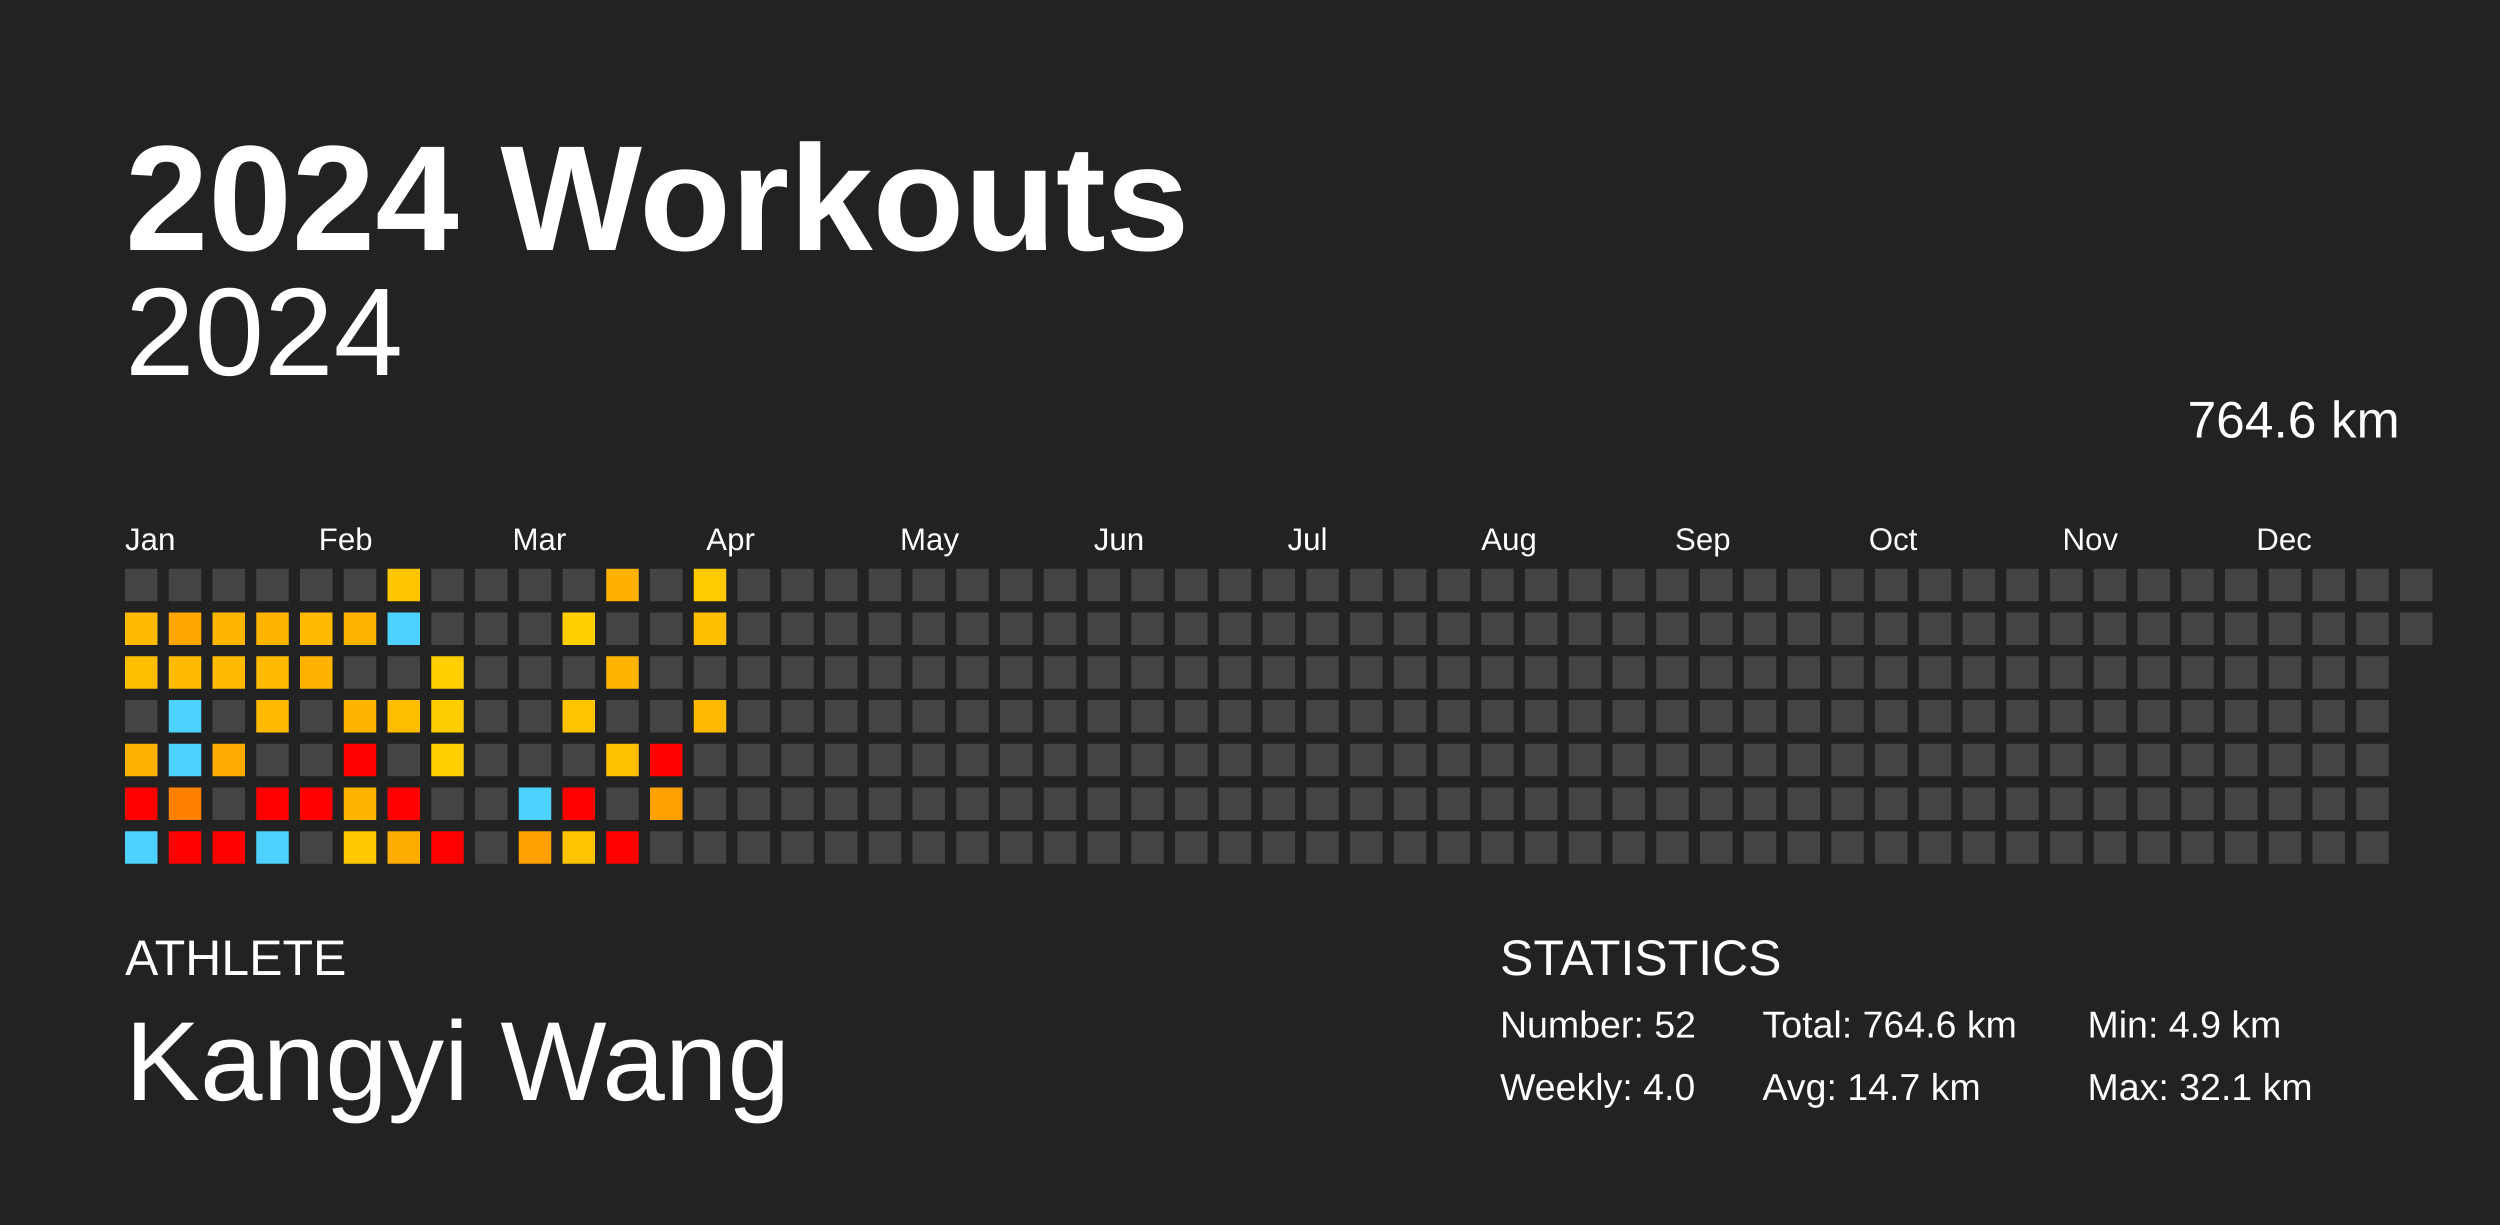
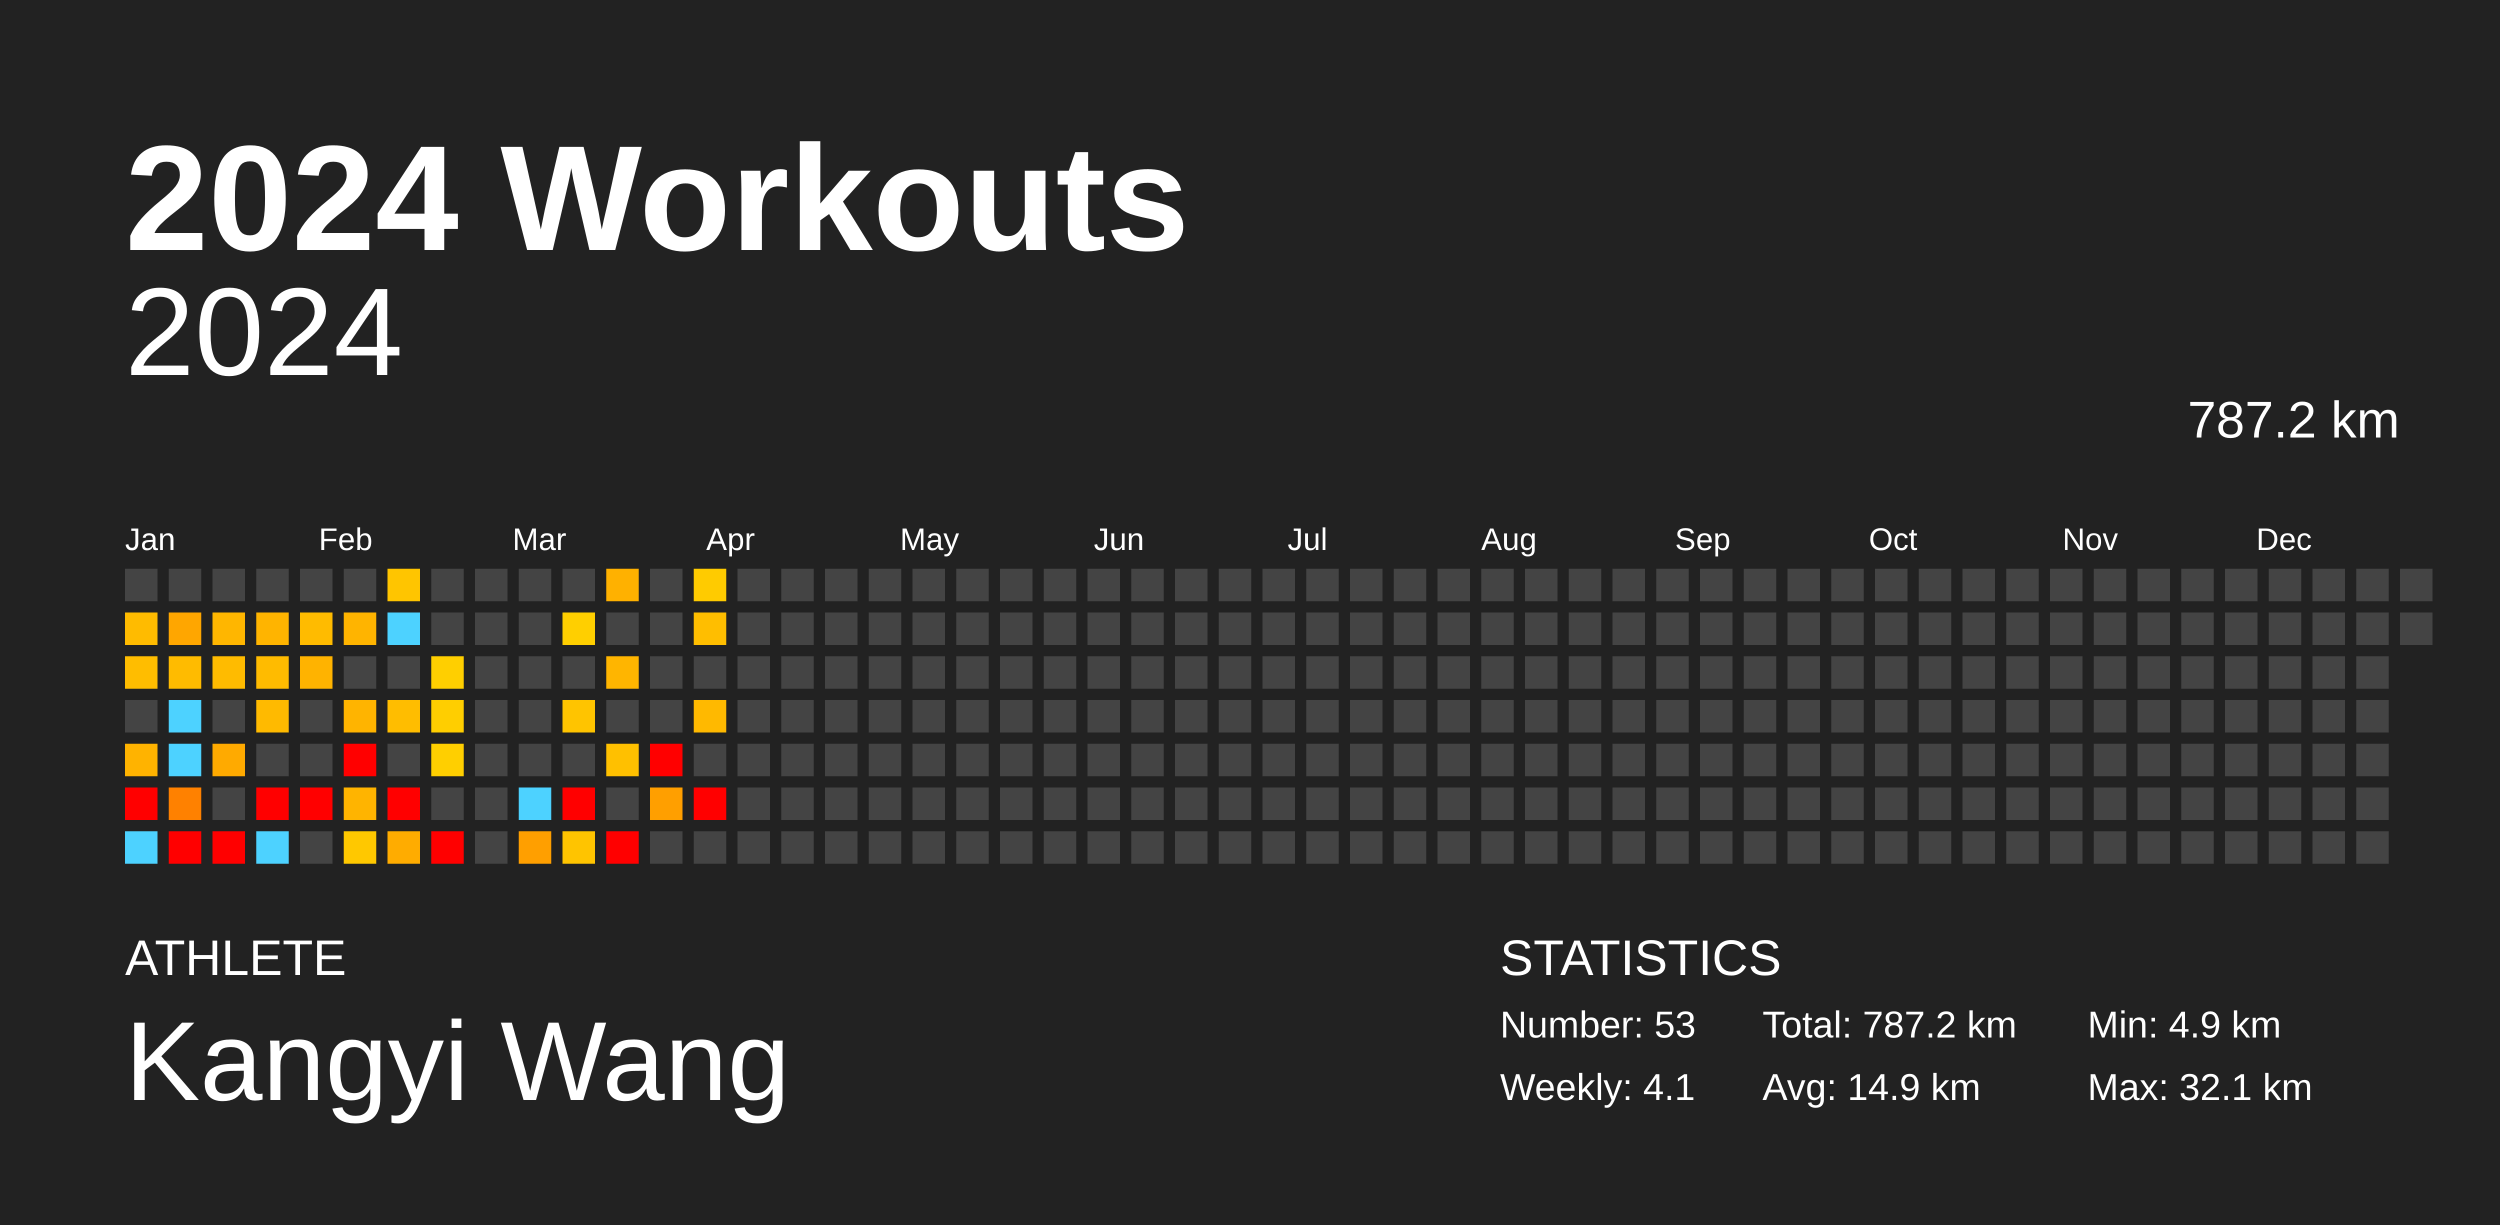
<svg xmlns="http://www.w3.org/2000/svg" baseProfile="full" height="98mm" version="1.1" viewBox="0,0,200,98" width="200mm">
  <defs />
  <rect fill="#222222" height="98" width="200" x="0" y="0" />
  <text fill="#FFFFFF" style="font-size:12px; font-family:Arial; font-weight:bold;" x="10" y="20">2024 Workouts</text>
  <text fill="#FFFFFF" style="font-size:4px; font-family:Arial" x="10" y="78">ATHLETE</text>
  <text fill="#FFFFFF" style="font-size:9px; font-family:Arial" x="10" y="88">Kangyi Wang</text>
  <text fill="#FFFFFF" style="font-size:4px; font-family:Arial" x="120" y="78">STATISTICS</text>
-   <text fill="#FFFFFF" style="font-size:3px; font-family:Arial" x="120" y="83">Number: 52</text>
-   <text fill="#FFFFFF" style="font-size:3px; font-family:Arial" x="120" y="88">Weekly: 4.0</text>
-   <text fill="#FFFFFF" style="font-size:3px; font-family:Arial" x="141" y="83">Total: 764.6 km</text>
-   <text fill="#FFFFFF" style="font-size:3px; font-family:Arial" x="141" y="88">Avg: 14.7 km</text>
+   <text fill="#FFFFFF" style="font-size:3px; font-family:Arial" x="120" y="83">Number: 53</text>
+   <text fill="#FFFFFF" style="font-size:3px; font-family:Arial" x="120" y="88">Weekly: 4.1</text>
+   <text fill="#FFFFFF" style="font-size:3px; font-family:Arial" x="141" y="83">Total: 787.2 km</text>
+   <text fill="#FFFFFF" style="font-size:3px; font-family:Arial" x="141" y="88">Avg: 14.9 km</text>
  <text fill="#FFFFFF" style="font-size:3px; font-family:Arial" x="167" y="83">Min: 4.9 km</text>
  <text fill="#FFFFFF" style="font-size:3px; font-family:Arial" x="167" y="88">Max: 32.1 km</text>
  <text alignment-baseline="hanging" fill="#FFFFFF" style="font-size:10.0px; font-family:Arial;" x="10" y="30">2024</text>
-   <text alignment-baseline="hanging" fill="#FFFFFF" style="font-size:4.125px; font-family:Arial;" x="175" y="35">764.6 km</text>
+   <text alignment-baseline="hanging" fill="#FFFFFF" style="font-size:4.125px; font-family:Arial;" x="175" y="35">787.2 km</text>
  <text fill="#FFFFFF" style="font-size:2.5px; font-family:Arial" x="10.0" y="44">Jan</text>
  <text fill="#FFFFFF" style="font-size:2.5px; font-family:Arial" x="25.5" y="44">Feb</text>
  <text fill="#FFFFFF" style="font-size:2.5px; font-family:Arial" x="41.0" y="44">Mar</text>
  <text fill="#FFFFFF" style="font-size:2.5px; font-family:Arial" x="56.5" y="44">Apr</text>
  <text fill="#FFFFFF" style="font-size:2.5px; font-family:Arial" x="72.0" y="44">May</text>
  <text fill="#FFFFFF" style="font-size:2.5px; font-family:Arial" x="87.5" y="44">Jun</text>
  <text fill="#FFFFFF" style="font-size:2.5px; font-family:Arial" x="103.0" y="44">Jul</text>
  <text fill="#FFFFFF" style="font-size:2.5px; font-family:Arial" x="118.5" y="44">Aug</text>
  <text fill="#FFFFFF" style="font-size:2.5px; font-family:Arial" x="134.0" y="44">Sep</text>
  <text fill="#FFFFFF" style="font-size:2.5px; font-family:Arial" x="149.5" y="44">Oct</text>
  <text fill="#FFFFFF" style="font-size:2.5px; font-family:Arial" x="165.0" y="44">Nov</text>
  <text fill="#FFFFFF" style="font-size:2.5px; font-family:Arial" x="180.5" y="44">Dec</text>
  <rect fill="#444444" height="2.6" width="2.6" x="10.0" y="45.5" />
  <rect fill="#ffbb00" height="2.6" width="2.6" x="10.0" y="49.0" />
  <rect fill="#ffbd00" height="2.6" width="2.6" x="10.0" y="52.5" />
  <rect fill="#444444" height="2.6" width="2.6" x="10.0" y="56.0" />
  <rect fill="#ffb300" height="2.6" width="2.6" x="10.0" y="59.5" />
  <rect fill="red" height="2.6" width="2.6" x="10.0" y="63.0" />
  <rect fill="#4dd2ff" height="2.6" width="2.6" x="10.0" y="66.5" />
  <rect fill="#444444" height="2.6" width="2.6" x="13.5" y="45.5" />
  <rect fill="#ffa600" height="2.6" width="2.6" x="13.5" y="49.0" />
  <rect fill="#ffbb00" height="2.6" width="2.6" x="13.5" y="52.5" />
  <rect fill="#4dd2ff" height="2.6" width="2.6" x="13.5" y="56.0" />
  <rect fill="#4dd2ff" height="2.6" width="2.6" x="13.5" y="59.5" />
  <rect fill="#ff8100" height="2.6" width="2.6" x="13.5" y="63.0" />
  <rect fill="red" height="2.6" width="2.6" x="13.5" y="66.5" />
  <rect fill="#444444" height="2.6" width="2.6" x="17.0" y="45.5" />
  <rect fill="#ffb600" height="2.6" width="2.6" x="17.0" y="49.0" />
  <rect fill="#ffbb00" height="2.6" width="2.6" x="17.0" y="52.5" />
  <rect fill="#444444" height="2.6" width="2.6" x="17.0" y="56.0" />
  <rect fill="#ffaa00" height="2.6" width="2.6" x="17.0" y="59.5" />
  <rect fill="#444444" height="2.6" width="2.6" x="17.0" y="63.0" />
  <rect fill="red" height="2.6" width="2.6" x="17.0" y="66.5" />
  <rect fill="#444444" height="2.6" width="2.6" x="20.5" y="45.5" />
  <rect fill="#ffb400" height="2.6" width="2.6" x="20.5" y="49.0" />
  <rect fill="#ffbb00" height="2.6" width="2.6" x="20.5" y="52.5" />
  <rect fill="#ffba00" height="2.6" width="2.6" x="20.5" y="56.0" />
  <rect fill="#444444" height="2.6" width="2.6" x="20.5" y="59.5" />
  <rect fill="red" height="2.6" width="2.6" x="20.5" y="63.0" />
  <rect fill="#4dd2ff" height="2.6" width="2.6" x="20.5" y="66.5" />
  <rect fill="#444444" height="2.6" width="2.6" x="24.0" y="45.5" />
  <rect fill="#ffbb00" height="2.6" width="2.6" x="24.0" y="49.0" />
  <rect fill="#ffb300" height="2.6" width="2.6" x="24.0" y="52.5" />
  <rect fill="#444444" height="2.6" width="2.6" x="24.0" y="56.0" />
  <rect fill="#444444" height="2.6" width="2.6" x="24.0" y="59.5" />
  <rect fill="red" height="2.6" width="2.6" x="24.0" y="63.0" />
  <rect fill="#444444" height="2.6" width="2.6" x="24.0" y="66.5" />
  <rect fill="#444444" height="2.6" width="2.6" x="27.5" y="45.5" />
  <rect fill="#ffb400" height="2.6" width="2.6" x="27.5" y="49.0" />
  <rect fill="#444444" height="2.6" width="2.6" x="27.5" y="52.5" />
  <rect fill="#ffb400" height="2.6" width="2.6" x="27.5" y="56.0" />
  <rect fill="red" height="2.6" width="2.6" x="27.5" y="59.5" />
  <rect fill="#ffb400" height="2.6" width="2.6" x="27.5" y="63.0" />
  <rect fill="#ffc800" height="2.6" width="2.6" x="27.5" y="66.5" />
  <rect fill="#ffc500" height="2.6" width="2.6" x="31.0" y="45.5" />
  <rect fill="#4dd2ff" height="2.6" width="2.6" x="31.0" y="49.0" />
  <rect fill="#444444" height="2.6" width="2.6" x="31.0" y="52.5" />
  <rect fill="#ffbd00" height="2.6" width="2.6" x="31.0" y="56.0" />
  <rect fill="#444444" height="2.6" width="2.6" x="31.0" y="59.5" />
  <rect fill="red" height="2.6" width="2.6" x="31.0" y="63.0" />
  <rect fill="#ffac00" height="2.6" width="2.6" x="31.0" y="66.5" />
  <rect fill="#444444" height="2.6" width="2.6" x="34.5" y="45.5" />
  <rect fill="#444444" height="2.6" width="2.6" x="34.5" y="49.0" />
  <rect fill="#ffcf00" height="2.6" width="2.6" x="34.5" y="52.5" />
  <rect fill="#ffce00" height="2.6" width="2.6" x="34.5" y="56.0" />
  <rect fill="#ffcf00" height="2.6" width="2.6" x="34.5" y="59.5" />
  <rect fill="#444444" height="2.6" width="2.6" x="34.5" y="63.0" />
  <rect fill="red" height="2.6" width="2.6" x="34.5" y="66.5" />
  <rect fill="#444444" height="2.6" width="2.6" x="38.0" y="45.5" />
  <rect fill="#444444" height="2.6" width="2.6" x="38.0" y="49.0" />
  <rect fill="#444444" height="2.6" width="2.6" x="38.0" y="52.5" />
  <rect fill="#444444" height="2.6" width="2.6" x="38.0" y="56.0" />
  <rect fill="#444444" height="2.6" width="2.6" x="38.0" y="59.5" />
  <rect fill="#444444" height="2.6" width="2.6" x="38.0" y="63.0" />
  <rect fill="#444444" height="2.6" width="2.6" x="38.0" y="66.5" />
  <rect fill="#444444" height="2.6" width="2.6" x="41.5" y="45.5" />
  <rect fill="#444444" height="2.6" width="2.6" x="41.5" y="49.0" />
  <rect fill="#444444" height="2.6" width="2.6" x="41.5" y="52.5" />
  <rect fill="#444444" height="2.6" width="2.6" x="41.5" y="56.0" />
  <rect fill="#444444" height="2.6" width="2.6" x="41.5" y="59.5" />
  <rect fill="#4dd2ff" height="2.6" width="2.6" x="41.5" y="63.0" />
  <rect fill="#ff9f00" height="2.6" width="2.6" x="41.5" y="66.5" />
  <rect fill="#444444" height="2.6" width="2.6" x="45.0" y="45.5" />
  <rect fill="#ffcf00" height="2.6" width="2.6" x="45.0" y="49.0" />
  <rect fill="#444444" height="2.6" width="2.6" x="45.0" y="52.5" />
  <rect fill="#ffc400" height="2.6" width="2.6" x="45.0" y="56.0" />
  <rect fill="#444444" height="2.6" width="2.6" x="45.0" y="59.5" />
  <rect fill="red" height="2.6" width="2.6" x="45.0" y="63.0" />
  <rect fill="#ffc400" height="2.6" width="2.6" x="45.0" y="66.5" />
  <rect fill="#ffb100" height="2.6" width="2.6" x="48.5" y="45.5" />
  <rect fill="#444444" height="2.6" width="2.6" x="48.5" y="49.0" />
  <rect fill="#ffb500" height="2.6" width="2.6" x="48.5" y="52.5" />
  <rect fill="#444444" height="2.6" width="2.6" x="48.5" y="56.0" />
  <rect fill="#ffc000" height="2.6" width="2.6" x="48.5" y="59.5" />
  <rect fill="#444444" height="2.6" width="2.6" x="48.5" y="63.0" />
  <rect fill="red" height="2.6" width="2.6" x="48.5" y="66.5" />
  <rect fill="#444444" height="2.6" width="2.6" x="52.0" y="45.5" />
  <rect fill="#444444" height="2.6" width="2.6" x="52.0" y="49.0" />
  <rect fill="#444444" height="2.6" width="2.6" x="52.0" y="52.5" />
  <rect fill="#444444" height="2.6" width="2.6" x="52.0" y="56.0" />
  <rect fill="red" height="2.6" width="2.6" x="52.0" y="59.5" />
  <rect fill="#ff9f00" height="2.6" width="2.6" x="52.0" y="63.0" />
  <rect fill="#444444" height="2.6" width="2.6" x="52.0" y="66.5" />
  <rect fill="#ffcb00" height="2.6" width="2.6" x="55.5" y="45.5" />
  <rect fill="#ffbe00" height="2.6" width="2.6" x="55.5" y="49.0" />
  <rect fill="#444444" height="2.6" width="2.6" x="55.5" y="52.5" />
  <rect fill="#ffb900" height="2.6" width="2.6" x="55.5" y="56.0" />
  <rect fill="#444444" height="2.6" width="2.6" x="55.5" y="59.5" />
-   <rect fill="#444444" height="2.6" width="2.6" x="55.5" y="63.0" />
+   <rect fill="red" height="2.6" width="2.6" x="55.5" y="63.0" />
  <rect fill="#444444" height="2.6" width="2.6" x="55.5" y="66.5" />
  <rect fill="#444444" height="2.6" width="2.6" x="59.0" y="45.5" />
  <rect fill="#444444" height="2.6" width="2.6" x="59.0" y="49.0" />
  <rect fill="#444444" height="2.6" width="2.6" x="59.0" y="52.5" />
  <rect fill="#444444" height="2.6" width="2.6" x="59.0" y="56.0" />
  <rect fill="#444444" height="2.6" width="2.6" x="59.0" y="59.5" />
  <rect fill="#444444" height="2.6" width="2.6" x="59.0" y="63.0" />
  <rect fill="#444444" height="2.6" width="2.6" x="59.0" y="66.5" />
  <rect fill="#444444" height="2.6" width="2.6" x="62.5" y="45.5" />
  <rect fill="#444444" height="2.6" width="2.6" x="62.5" y="49.0" />
  <rect fill="#444444" height="2.6" width="2.6" x="62.5" y="52.5" />
  <rect fill="#444444" height="2.6" width="2.6" x="62.5" y="56.0" />
  <rect fill="#444444" height="2.6" width="2.6" x="62.5" y="59.5" />
  <rect fill="#444444" height="2.6" width="2.6" x="62.5" y="63.0" />
  <rect fill="#444444" height="2.6" width="2.6" x="62.5" y="66.5" />
  <rect fill="#444444" height="2.6" width="2.6" x="66.0" y="45.5" />
  <rect fill="#444444" height="2.6" width="2.6" x="66.0" y="49.0" />
  <rect fill="#444444" height="2.6" width="2.6" x="66.0" y="52.5" />
  <rect fill="#444444" height="2.6" width="2.6" x="66.0" y="56.0" />
  <rect fill="#444444" height="2.6" width="2.6" x="66.0" y="59.5" />
  <rect fill="#444444" height="2.6" width="2.6" x="66.0" y="63.0" />
  <rect fill="#444444" height="2.6" width="2.6" x="66.0" y="66.5" />
  <rect fill="#444444" height="2.6" width="2.6" x="69.5" y="45.5" />
  <rect fill="#444444" height="2.6" width="2.6" x="69.5" y="49.0" />
  <rect fill="#444444" height="2.6" width="2.6" x="69.5" y="52.5" />
  <rect fill="#444444" height="2.6" width="2.6" x="69.5" y="56.0" />
  <rect fill="#444444" height="2.6" width="2.6" x="69.5" y="59.5" />
  <rect fill="#444444" height="2.6" width="2.6" x="69.5" y="63.0" />
  <rect fill="#444444" height="2.6" width="2.6" x="69.5" y="66.5" />
  <rect fill="#444444" height="2.6" width="2.6" x="73.0" y="45.5" />
  <rect fill="#444444" height="2.6" width="2.6" x="73.0" y="49.0" />
  <rect fill="#444444" height="2.6" width="2.6" x="73.0" y="52.5" />
  <rect fill="#444444" height="2.6" width="2.6" x="73.0" y="56.0" />
  <rect fill="#444444" height="2.6" width="2.6" x="73.0" y="59.5" />
  <rect fill="#444444" height="2.6" width="2.6" x="73.0" y="63.0" />
  <rect fill="#444444" height="2.6" width="2.6" x="73.0" y="66.5" />
  <rect fill="#444444" height="2.6" width="2.6" x="76.5" y="45.5" />
  <rect fill="#444444" height="2.6" width="2.6" x="76.5" y="49.0" />
  <rect fill="#444444" height="2.6" width="2.6" x="76.5" y="52.5" />
  <rect fill="#444444" height="2.6" width="2.6" x="76.5" y="56.0" />
  <rect fill="#444444" height="2.6" width="2.6" x="76.5" y="59.5" />
  <rect fill="#444444" height="2.6" width="2.6" x="76.5" y="63.0" />
  <rect fill="#444444" height="2.6" width="2.6" x="76.5" y="66.5" />
  <rect fill="#444444" height="2.6" width="2.6" x="80.0" y="45.5" />
  <rect fill="#444444" height="2.6" width="2.6" x="80.0" y="49.0" />
  <rect fill="#444444" height="2.6" width="2.6" x="80.0" y="52.5" />
  <rect fill="#444444" height="2.6" width="2.6" x="80.0" y="56.0" />
  <rect fill="#444444" height="2.6" width="2.6" x="80.0" y="59.5" />
  <rect fill="#444444" height="2.6" width="2.6" x="80.0" y="63.0" />
  <rect fill="#444444" height="2.6" width="2.6" x="80.0" y="66.5" />
  <rect fill="#444444" height="2.6" width="2.6" x="83.5" y="45.5" />
  <rect fill="#444444" height="2.6" width="2.6" x="83.5" y="49.0" />
  <rect fill="#444444" height="2.6" width="2.6" x="83.5" y="52.5" />
  <rect fill="#444444" height="2.6" width="2.6" x="83.5" y="56.0" />
  <rect fill="#444444" height="2.6" width="2.6" x="83.5" y="59.5" />
  <rect fill="#444444" height="2.6" width="2.6" x="83.5" y="63.0" />
  <rect fill="#444444" height="2.6" width="2.6" x="83.5" y="66.5" />
  <rect fill="#444444" height="2.6" width="2.6" x="87.0" y="45.5" />
  <rect fill="#444444" height="2.6" width="2.6" x="87.0" y="49.0" />
  <rect fill="#444444" height="2.6" width="2.6" x="87.0" y="52.5" />
  <rect fill="#444444" height="2.6" width="2.6" x="87.0" y="56.0" />
  <rect fill="#444444" height="2.6" width="2.6" x="87.0" y="59.5" />
  <rect fill="#444444" height="2.6" width="2.6" x="87.0" y="63.0" />
  <rect fill="#444444" height="2.6" width="2.6" x="87.0" y="66.5" />
  <rect fill="#444444" height="2.6" width="2.6" x="90.5" y="45.5" />
  <rect fill="#444444" height="2.6" width="2.6" x="90.5" y="49.0" />
  <rect fill="#444444" height="2.6" width="2.6" x="90.5" y="52.5" />
  <rect fill="#444444" height="2.6" width="2.6" x="90.5" y="56.0" />
  <rect fill="#444444" height="2.6" width="2.6" x="90.5" y="59.5" />
  <rect fill="#444444" height="2.6" width="2.6" x="90.5" y="63.0" />
  <rect fill="#444444" height="2.6" width="2.6" x="90.5" y="66.5" />
  <rect fill="#444444" height="2.6" width="2.6" x="94.0" y="45.5" />
  <rect fill="#444444" height="2.6" width="2.6" x="94.0" y="49.0" />
  <rect fill="#444444" height="2.6" width="2.6" x="94.0" y="52.5" />
  <rect fill="#444444" height="2.6" width="2.6" x="94.0" y="56.0" />
  <rect fill="#444444" height="2.6" width="2.6" x="94.0" y="59.5" />
  <rect fill="#444444" height="2.6" width="2.6" x="94.0" y="63.0" />
  <rect fill="#444444" height="2.6" width="2.6" x="94.0" y="66.5" />
  <rect fill="#444444" height="2.6" width="2.6" x="97.5" y="45.5" />
  <rect fill="#444444" height="2.6" width="2.6" x="97.5" y="49.0" />
  <rect fill="#444444" height="2.6" width="2.6" x="97.5" y="52.5" />
  <rect fill="#444444" height="2.6" width="2.6" x="97.5" y="56.0" />
  <rect fill="#444444" height="2.6" width="2.6" x="97.5" y="59.5" />
  <rect fill="#444444" height="2.6" width="2.6" x="97.5" y="63.0" />
  <rect fill="#444444" height="2.6" width="2.6" x="97.5" y="66.5" />
  <rect fill="#444444" height="2.6" width="2.6" x="101.0" y="45.5" />
  <rect fill="#444444" height="2.6" width="2.6" x="101.0" y="49.0" />
  <rect fill="#444444" height="2.6" width="2.6" x="101.0" y="52.5" />
  <rect fill="#444444" height="2.6" width="2.6" x="101.0" y="56.0" />
  <rect fill="#444444" height="2.6" width="2.6" x="101.0" y="59.5" />
  <rect fill="#444444" height="2.6" width="2.6" x="101.0" y="63.0" />
  <rect fill="#444444" height="2.6" width="2.6" x="101.0" y="66.5" />
  <rect fill="#444444" height="2.6" width="2.6" x="104.5" y="45.5" />
  <rect fill="#444444" height="2.6" width="2.6" x="104.5" y="49.0" />
  <rect fill="#444444" height="2.6" width="2.6" x="104.5" y="52.5" />
  <rect fill="#444444" height="2.6" width="2.6" x="104.5" y="56.0" />
  <rect fill="#444444" height="2.6" width="2.6" x="104.5" y="59.5" />
  <rect fill="#444444" height="2.6" width="2.6" x="104.5" y="63.0" />
  <rect fill="#444444" height="2.6" width="2.6" x="104.5" y="66.5" />
  <rect fill="#444444" height="2.6" width="2.6" x="108.0" y="45.5" />
  <rect fill="#444444" height="2.6" width="2.6" x="108.0" y="49.0" />
  <rect fill="#444444" height="2.6" width="2.6" x="108.0" y="52.5" />
  <rect fill="#444444" height="2.6" width="2.6" x="108.0" y="56.0" />
  <rect fill="#444444" height="2.6" width="2.6" x="108.0" y="59.5" />
  <rect fill="#444444" height="2.6" width="2.6" x="108.0" y="63.0" />
  <rect fill="#444444" height="2.6" width="2.6" x="108.0" y="66.5" />
  <rect fill="#444444" height="2.6" width="2.6" x="111.5" y="45.5" />
  <rect fill="#444444" height="2.6" width="2.6" x="111.5" y="49.0" />
  <rect fill="#444444" height="2.6" width="2.6" x="111.5" y="52.5" />
  <rect fill="#444444" height="2.6" width="2.6" x="111.5" y="56.0" />
  <rect fill="#444444" height="2.6" width="2.6" x="111.5" y="59.5" />
  <rect fill="#444444" height="2.6" width="2.6" x="111.5" y="63.0" />
  <rect fill="#444444" height="2.6" width="2.6" x="111.5" y="66.5" />
  <rect fill="#444444" height="2.6" width="2.6" x="115.0" y="45.5" />
  <rect fill="#444444" height="2.6" width="2.6" x="115.0" y="49.0" />
  <rect fill="#444444" height="2.6" width="2.6" x="115.0" y="52.5" />
  <rect fill="#444444" height="2.6" width="2.6" x="115.0" y="56.0" />
  <rect fill="#444444" height="2.6" width="2.6" x="115.0" y="59.5" />
  <rect fill="#444444" height="2.6" width="2.6" x="115.0" y="63.0" />
  <rect fill="#444444" height="2.6" width="2.6" x="115.0" y="66.5" />
  <rect fill="#444444" height="2.6" width="2.6" x="118.5" y="45.5" />
  <rect fill="#444444" height="2.6" width="2.6" x="118.5" y="49.0" />
  <rect fill="#444444" height="2.6" width="2.6" x="118.5" y="52.5" />
  <rect fill="#444444" height="2.6" width="2.6" x="118.5" y="56.0" />
  <rect fill="#444444" height="2.6" width="2.6" x="118.5" y="59.5" />
  <rect fill="#444444" height="2.6" width="2.6" x="118.5" y="63.0" />
  <rect fill="#444444" height="2.6" width="2.6" x="118.5" y="66.5" />
  <rect fill="#444444" height="2.6" width="2.6" x="122.0" y="45.5" />
  <rect fill="#444444" height="2.6" width="2.6" x="122.0" y="49.0" />
  <rect fill="#444444" height="2.6" width="2.6" x="122.0" y="52.5" />
  <rect fill="#444444" height="2.6" width="2.6" x="122.0" y="56.0" />
  <rect fill="#444444" height="2.6" width="2.6" x="122.0" y="59.5" />
  <rect fill="#444444" height="2.6" width="2.6" x="122.0" y="63.0" />
  <rect fill="#444444" height="2.6" width="2.6" x="122.0" y="66.5" />
  <rect fill="#444444" height="2.6" width="2.6" x="125.5" y="45.5" />
  <rect fill="#444444" height="2.6" width="2.6" x="125.5" y="49.0" />
  <rect fill="#444444" height="2.6" width="2.6" x="125.5" y="52.5" />
  <rect fill="#444444" height="2.6" width="2.6" x="125.5" y="56.0" />
  <rect fill="#444444" height="2.6" width="2.6" x="125.5" y="59.5" />
  <rect fill="#444444" height="2.6" width="2.6" x="125.5" y="63.0" />
  <rect fill="#444444" height="2.6" width="2.6" x="125.5" y="66.5" />
  <rect fill="#444444" height="2.6" width="2.6" x="129.0" y="45.5" />
  <rect fill="#444444" height="2.6" width="2.6" x="129.0" y="49.0" />
  <rect fill="#444444" height="2.6" width="2.6" x="129.0" y="52.5" />
  <rect fill="#444444" height="2.6" width="2.6" x="129.0" y="56.0" />
  <rect fill="#444444" height="2.6" width="2.6" x="129.0" y="59.5" />
  <rect fill="#444444" height="2.6" width="2.6" x="129.0" y="63.0" />
  <rect fill="#444444" height="2.6" width="2.6" x="129.0" y="66.5" />
  <rect fill="#444444" height="2.6" width="2.6" x="132.5" y="45.5" />
  <rect fill="#444444" height="2.6" width="2.6" x="132.5" y="49.0" />
  <rect fill="#444444" height="2.6" width="2.6" x="132.5" y="52.5" />
  <rect fill="#444444" height="2.6" width="2.6" x="132.5" y="56.0" />
  <rect fill="#444444" height="2.6" width="2.6" x="132.5" y="59.5" />
  <rect fill="#444444" height="2.6" width="2.6" x="132.5" y="63.0" />
  <rect fill="#444444" height="2.6" width="2.6" x="132.5" y="66.5" />
  <rect fill="#444444" height="2.6" width="2.6" x="136.0" y="45.5" />
  <rect fill="#444444" height="2.6" width="2.6" x="136.0" y="49.0" />
  <rect fill="#444444" height="2.6" width="2.6" x="136.0" y="52.5" />
  <rect fill="#444444" height="2.6" width="2.6" x="136.0" y="56.0" />
  <rect fill="#444444" height="2.6" width="2.6" x="136.0" y="59.5" />
  <rect fill="#444444" height="2.6" width="2.6" x="136.0" y="63.0" />
  <rect fill="#444444" height="2.6" width="2.6" x="136.0" y="66.5" />
  <rect fill="#444444" height="2.6" width="2.6" x="139.5" y="45.5" />
  <rect fill="#444444" height="2.6" width="2.6" x="139.5" y="49.0" />
  <rect fill="#444444" height="2.6" width="2.6" x="139.5" y="52.5" />
  <rect fill="#444444" height="2.6" width="2.6" x="139.5" y="56.0" />
  <rect fill="#444444" height="2.6" width="2.6" x="139.5" y="59.5" />
  <rect fill="#444444" height="2.6" width="2.6" x="139.5" y="63.0" />
  <rect fill="#444444" height="2.6" width="2.6" x="139.5" y="66.5" />
  <rect fill="#444444" height="2.6" width="2.6" x="143.0" y="45.5" />
  <rect fill="#444444" height="2.6" width="2.6" x="143.0" y="49.0" />
  <rect fill="#444444" height="2.6" width="2.6" x="143.0" y="52.5" />
  <rect fill="#444444" height="2.6" width="2.6" x="143.0" y="56.0" />
  <rect fill="#444444" height="2.6" width="2.6" x="143.0" y="59.5" />
  <rect fill="#444444" height="2.6" width="2.6" x="143.0" y="63.0" />
  <rect fill="#444444" height="2.6" width="2.6" x="143.0" y="66.5" />
  <rect fill="#444444" height="2.6" width="2.6" x="146.5" y="45.5" />
  <rect fill="#444444" height="2.6" width="2.6" x="146.5" y="49.0" />
  <rect fill="#444444" height="2.6" width="2.6" x="146.5" y="52.5" />
  <rect fill="#444444" height="2.6" width="2.6" x="146.5" y="56.0" />
  <rect fill="#444444" height="2.6" width="2.6" x="146.5" y="59.5" />
  <rect fill="#444444" height="2.6" width="2.6" x="146.5" y="63.0" />
  <rect fill="#444444" height="2.6" width="2.6" x="146.5" y="66.5" />
  <rect fill="#444444" height="2.6" width="2.6" x="150.0" y="45.5" />
  <rect fill="#444444" height="2.6" width="2.6" x="150.0" y="49.0" />
  <rect fill="#444444" height="2.6" width="2.6" x="150.0" y="52.5" />
  <rect fill="#444444" height="2.6" width="2.6" x="150.0" y="56.0" />
  <rect fill="#444444" height="2.6" width="2.6" x="150.0" y="59.5" />
  <rect fill="#444444" height="2.6" width="2.6" x="150.0" y="63.0" />
  <rect fill="#444444" height="2.6" width="2.6" x="150.0" y="66.5" />
  <rect fill="#444444" height="2.6" width="2.6" x="153.5" y="45.5" />
  <rect fill="#444444" height="2.6" width="2.6" x="153.5" y="49.0" />
  <rect fill="#444444" height="2.6" width="2.6" x="153.5" y="52.5" />
  <rect fill="#444444" height="2.6" width="2.6" x="153.5" y="56.0" />
  <rect fill="#444444" height="2.6" width="2.6" x="153.5" y="59.5" />
  <rect fill="#444444" height="2.6" width="2.6" x="153.5" y="63.0" />
  <rect fill="#444444" height="2.6" width="2.6" x="153.5" y="66.5" />
  <rect fill="#444444" height="2.6" width="2.6" x="157.0" y="45.5" />
  <rect fill="#444444" height="2.6" width="2.6" x="157.0" y="49.0" />
  <rect fill="#444444" height="2.6" width="2.6" x="157.0" y="52.5" />
  <rect fill="#444444" height="2.6" width="2.6" x="157.0" y="56.0" />
  <rect fill="#444444" height="2.6" width="2.6" x="157.0" y="59.5" />
  <rect fill="#444444" height="2.6" width="2.6" x="157.0" y="63.0" />
  <rect fill="#444444" height="2.6" width="2.6" x="157.0" y="66.5" />
  <rect fill="#444444" height="2.6" width="2.6" x="160.5" y="45.5" />
  <rect fill="#444444" height="2.6" width="2.6" x="160.5" y="49.0" />
  <rect fill="#444444" height="2.6" width="2.6" x="160.5" y="52.5" />
  <rect fill="#444444" height="2.6" width="2.6" x="160.5" y="56.0" />
  <rect fill="#444444" height="2.6" width="2.6" x="160.5" y="59.5" />
  <rect fill="#444444" height="2.6" width="2.6" x="160.5" y="63.0" />
  <rect fill="#444444" height="2.6" width="2.6" x="160.5" y="66.5" />
  <rect fill="#444444" height="2.6" width="2.6" x="164.0" y="45.5" />
  <rect fill="#444444" height="2.6" width="2.6" x="164.0" y="49.0" />
  <rect fill="#444444" height="2.6" width="2.6" x="164.0" y="52.5" />
  <rect fill="#444444" height="2.6" width="2.6" x="164.0" y="56.0" />
  <rect fill="#444444" height="2.6" width="2.6" x="164.0" y="59.5" />
  <rect fill="#444444" height="2.6" width="2.6" x="164.0" y="63.0" />
  <rect fill="#444444" height="2.6" width="2.6" x="164.0" y="66.5" />
  <rect fill="#444444" height="2.6" width="2.6" x="167.5" y="45.5" />
  <rect fill="#444444" height="2.6" width="2.6" x="167.5" y="49.0" />
  <rect fill="#444444" height="2.6" width="2.6" x="167.5" y="52.5" />
  <rect fill="#444444" height="2.6" width="2.6" x="167.5" y="56.0" />
  <rect fill="#444444" height="2.6" width="2.6" x="167.5" y="59.5" />
  <rect fill="#444444" height="2.6" width="2.6" x="167.5" y="63.0" />
  <rect fill="#444444" height="2.6" width="2.6" x="167.5" y="66.5" />
  <rect fill="#444444" height="2.6" width="2.6" x="171.0" y="45.5" />
  <rect fill="#444444" height="2.6" width="2.6" x="171.0" y="49.0" />
  <rect fill="#444444" height="2.6" width="2.6" x="171.0" y="52.5" />
  <rect fill="#444444" height="2.6" width="2.6" x="171.0" y="56.0" />
  <rect fill="#444444" height="2.6" width="2.6" x="171.0" y="59.5" />
  <rect fill="#444444" height="2.6" width="2.6" x="171.0" y="63.0" />
  <rect fill="#444444" height="2.6" width="2.6" x="171.0" y="66.5" />
  <rect fill="#444444" height="2.6" width="2.6" x="174.5" y="45.5" />
  <rect fill="#444444" height="2.6" width="2.6" x="174.5" y="49.0" />
  <rect fill="#444444" height="2.6" width="2.6" x="174.5" y="52.5" />
  <rect fill="#444444" height="2.6" width="2.6" x="174.5" y="56.0" />
  <rect fill="#444444" height="2.6" width="2.6" x="174.5" y="59.5" />
  <rect fill="#444444" height="2.6" width="2.6" x="174.5" y="63.0" />
  <rect fill="#444444" height="2.6" width="2.6" x="174.5" y="66.5" />
  <rect fill="#444444" height="2.6" width="2.6" x="178.0" y="45.5" />
  <rect fill="#444444" height="2.6" width="2.6" x="178.0" y="49.0" />
  <rect fill="#444444" height="2.6" width="2.6" x="178.0" y="52.5" />
  <rect fill="#444444" height="2.6" width="2.6" x="178.0" y="56.0" />
  <rect fill="#444444" height="2.6" width="2.6" x="178.0" y="59.5" />
  <rect fill="#444444" height="2.6" width="2.6" x="178.0" y="63.0" />
  <rect fill="#444444" height="2.6" width="2.6" x="178.0" y="66.5" />
  <rect fill="#444444" height="2.6" width="2.6" x="181.5" y="45.5" />
  <rect fill="#444444" height="2.6" width="2.6" x="181.5" y="49.0" />
  <rect fill="#444444" height="2.6" width="2.6" x="181.5" y="52.5" />
  <rect fill="#444444" height="2.6" width="2.6" x="181.5" y="56.0" />
  <rect fill="#444444" height="2.6" width="2.6" x="181.5" y="59.5" />
  <rect fill="#444444" height="2.6" width="2.6" x="181.5" y="63.0" />
  <rect fill="#444444" height="2.6" width="2.6" x="181.5" y="66.5" />
  <rect fill="#444444" height="2.6" width="2.6" x="185.0" y="45.5" />
  <rect fill="#444444" height="2.6" width="2.6" x="185.0" y="49.0" />
  <rect fill="#444444" height="2.6" width="2.6" x="185.0" y="52.5" />
  <rect fill="#444444" height="2.6" width="2.6" x="185.0" y="56.0" />
  <rect fill="#444444" height="2.6" width="2.6" x="185.0" y="59.5" />
  <rect fill="#444444" height="2.6" width="2.6" x="185.0" y="63.0" />
  <rect fill="#444444" height="2.6" width="2.6" x="185.0" y="66.5" />
  <rect fill="#444444" height="2.6" width="2.6" x="188.5" y="45.5" />
  <rect fill="#444444" height="2.6" width="2.6" x="188.5" y="49.0" />
  <rect fill="#444444" height="2.6" width="2.6" x="188.5" y="52.5" />
  <rect fill="#444444" height="2.6" width="2.6" x="188.5" y="56.0" />
  <rect fill="#444444" height="2.6" width="2.6" x="188.5" y="59.5" />
  <rect fill="#444444" height="2.6" width="2.6" x="188.5" y="63.0" />
  <rect fill="#444444" height="2.6" width="2.6" x="188.5" y="66.5" />
  <rect fill="#444444" height="2.6" width="2.6" x="192.0" y="45.5" />
  <rect fill="#444444" height="2.6" width="2.6" x="192.0" y="49.0" />
</svg>
